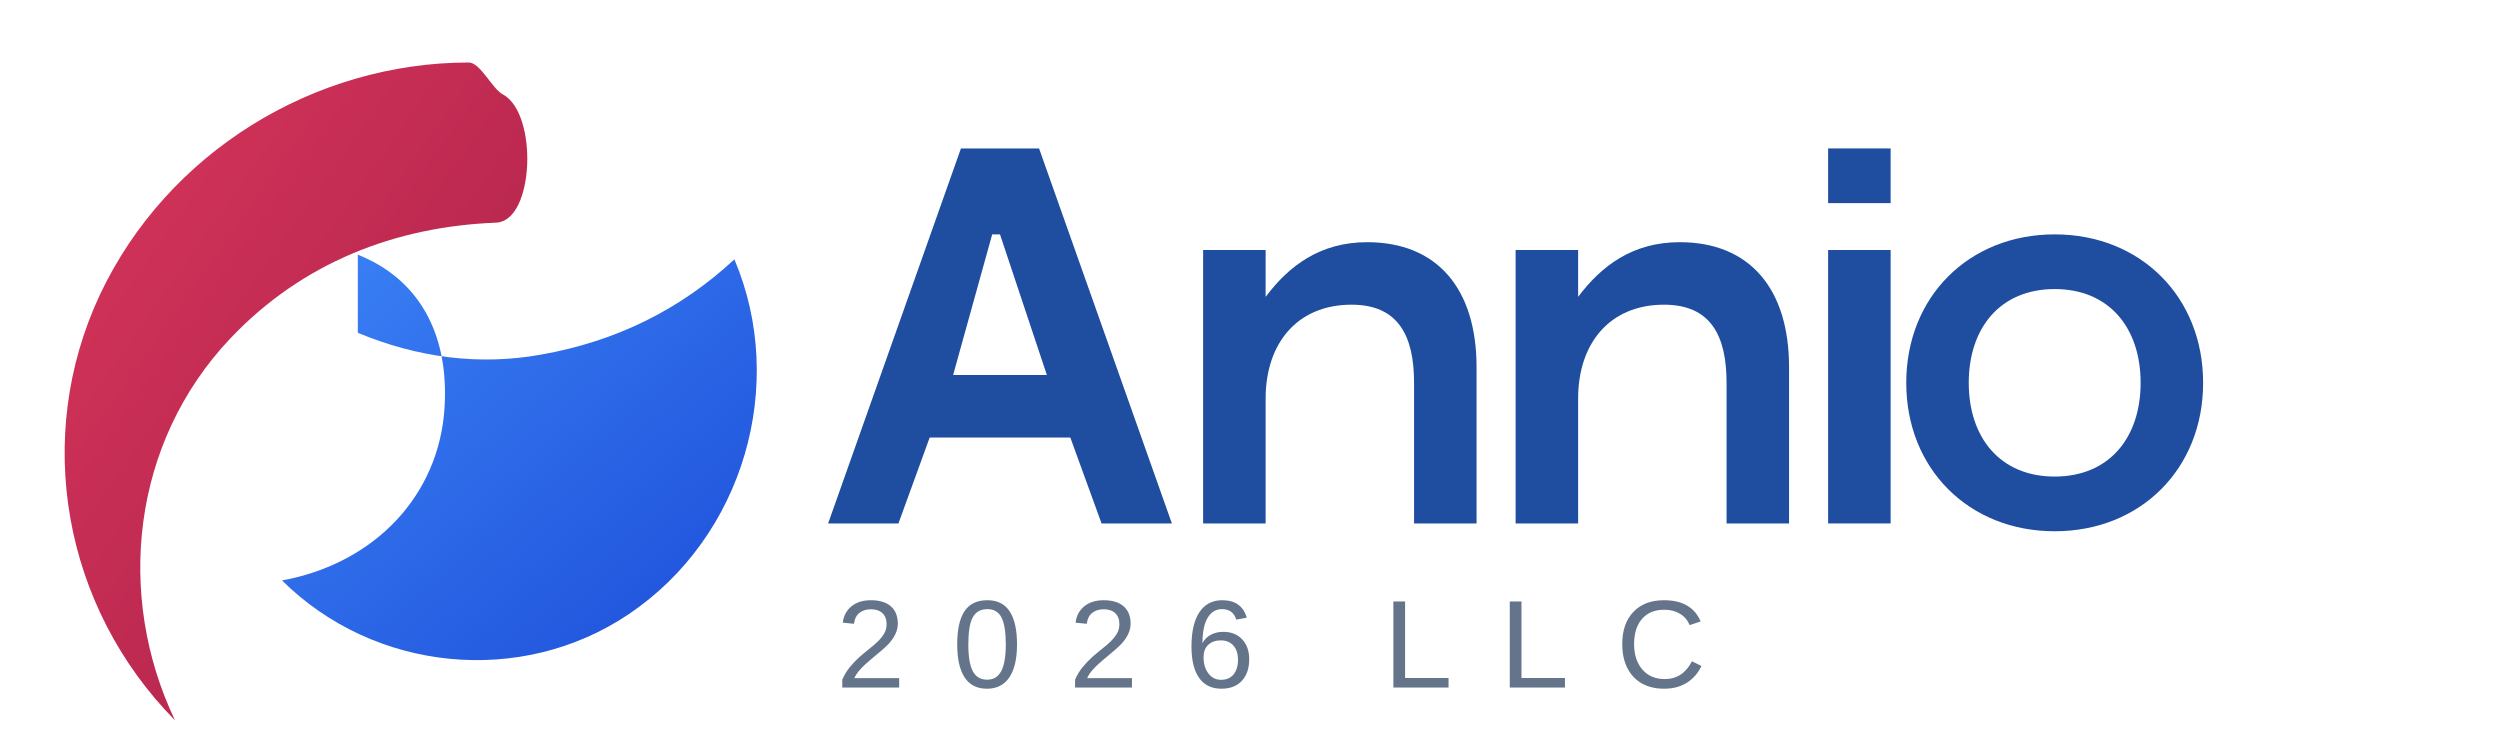
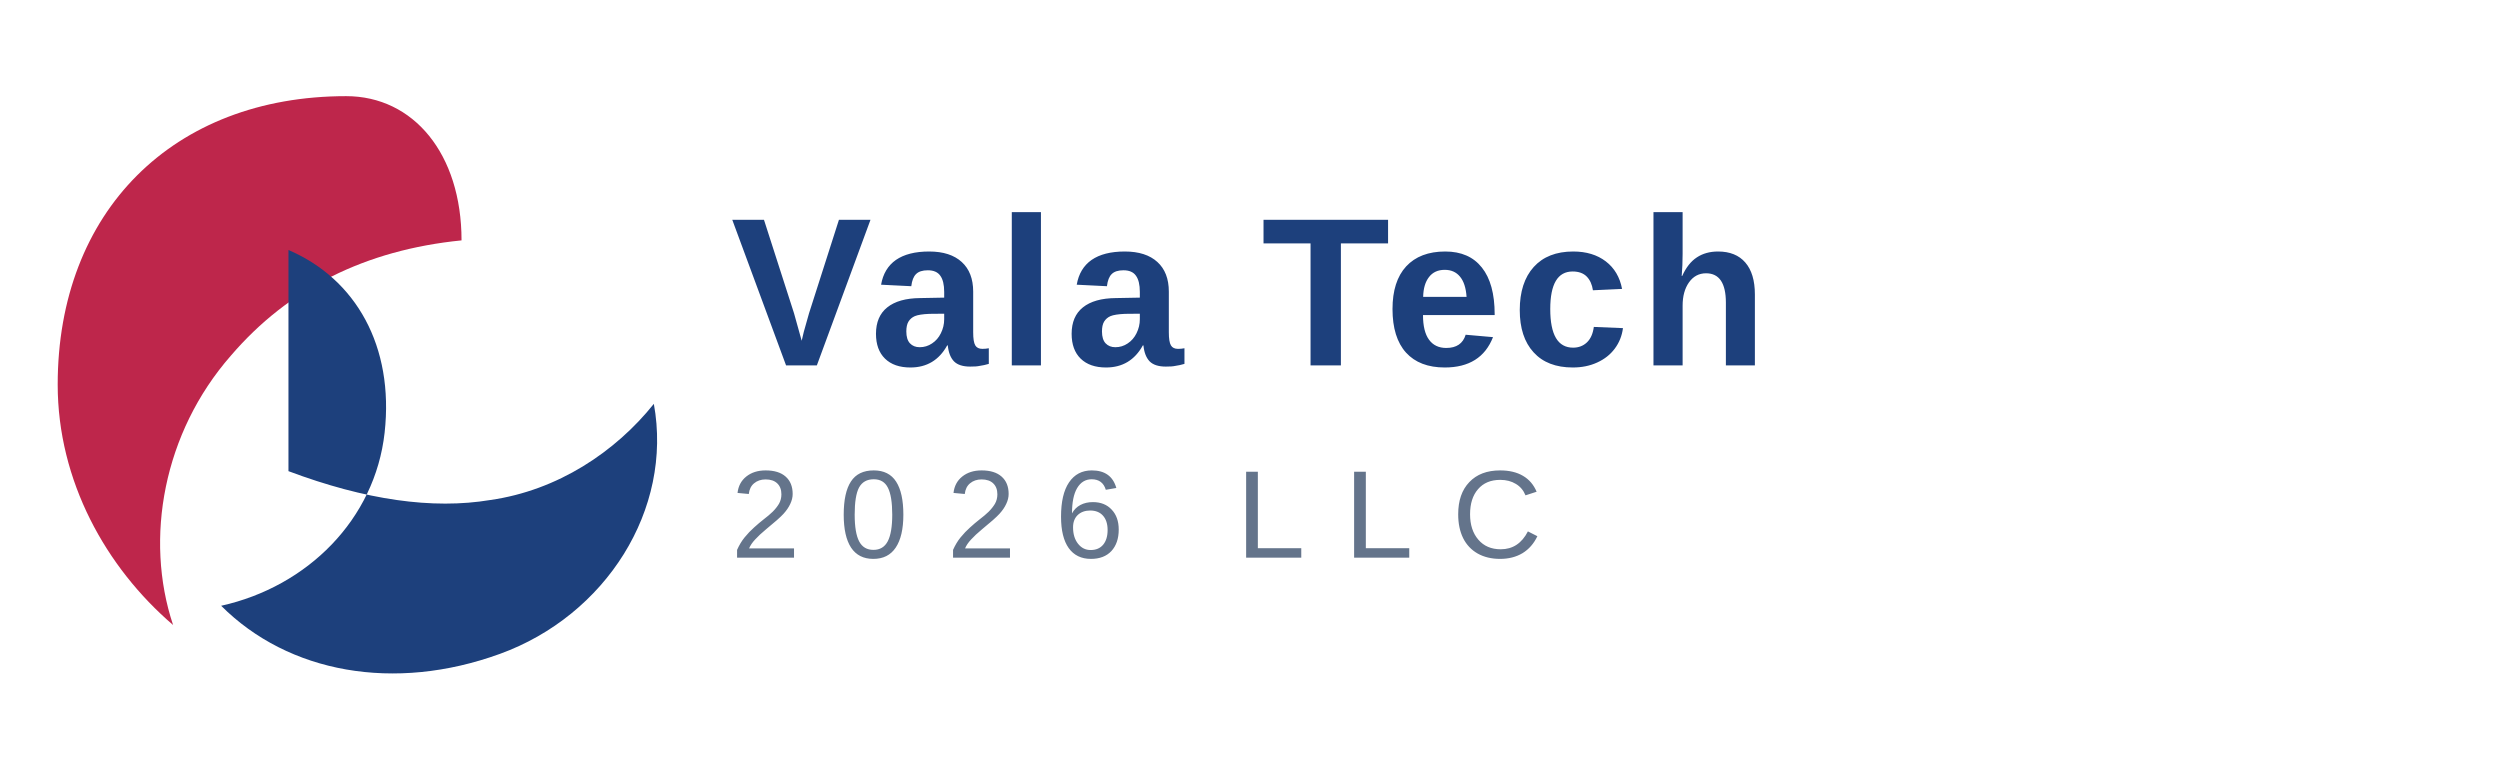
- <svg xmlns="http://www.w3.org/2000/svg" width="320" height="96" viewBox="0 0 320 96" role="img" aria-labelledby="title desc">
+ <svg xmlns="http://www.w3.org/2000/svg" width="260" height="80" viewBox="0 0 260 80" role="img" aria-label="Vala Tech 2026 LLC">
  <defs>
-     <linearGradient id="gRed" x1="0" y1="0" x2="1" y2="1">
-       <stop offset="0%" stop-color="#d9365c" />
-       <stop offset="100%" stop-color="#a71f48" />
-     </linearGradient>
-     <linearGradient id="gBlue" x1="0" y1="0" x2="1" y2="1">
-       <stop offset="0%" stop-color="#3b82f6" />
-       <stop offset="100%" stop-color="#1d4ed8" />
+     <linearGradient id="iconGrad" x1="0%" y1="0%" x2="100%" y2="100%">
+       <stop offset="0%" stop-color="#be264b" />
+       <stop offset="100%" stop-color="#1d407c" />
    </linearGradient>
  </defs>
-   <g transform="translate(4,8)">
-     <path d="M56 0c-19.8 0-38.6 11.5-47.2 29.7C0.2 48 4.1 69.7 18.4 84.2C10.8 68.3 12.8 48.7 25.5 35.3C34.7 25.6 46.6 21 59.5 20.5C64.4 20.3 64.9 6.6 60.4 4.1C59 3.4 57.5 0 56 0z" fill="url(#gRed)" />
-     <path d="M41.8 24.6c7.8 3.1 11.7 10.1 11.1 19.6c-0.7 11.2-8.9 19.9-20.8 22.1c11.8 11.7 30.6 13.6 44.4 4.3c14.7-9.9 20.3-29.4 13.5-45.4c-6.9 6.4-15.1 10.5-24.8 12.2c-7.8 1.4-15.7 0.4-23.4-2.8z" fill="url(#gBlue)" />
-     <g fill="#1f4da0" transform="translate(102,11)">
-       <path d="M0 48L17 0h10l17 48h-9l-4-11H13L9 48H0zm16-19h12L22 11h-1l-5 18z" />
-       <path d="M48 48V13h8v6c3-4 7-7 13-7c9 0 14 6 14 16v20h-8V30c0-6-2-10-8-10c-7 0-11 5-11 12v16h-8z" />
-       <path d="M88 48V13h8v6c3-4 7-7 13-7c9 0 14 6 14 16v20h-8V30c0-6-2-10-8-10c-7 0-11 5-11 12v16h-8z" />
-       <path d="M128 48V13h8v35h-8zM128 7V0h8v7h-8z" />
-       <path d="M157 49c-11 0-19-8-19-19c0-11 8-19 19-19c11 0 19 8 19 19c0 11-8 19-19 19zm0-7c7 0 11-5 11-12c0-7-4-12-11-12c-7 0-11 5-11 12c0 7 4 12 11 12z" />
-     </g>
-     <text x="103" y="80" font-family="Poppins, Montserrat, Arial, sans-serif" font-size="16" letter-spacing="6" fill="#64748b">2026 LLC</text>
+   <g transform="translate(4, 8)">
+     <path d="M32 2 C14 2 2 14 2 32 C2 42 7 51 14 57 C11 48 13 37 20 29 C26 22 34 18 44 17 C44 8 39 2 32 2 Z" fill="#be264b" />
+     <path d="M26 18 C33 21 37 28 36 37 C35 46 28 53 19 55 C26 62 37 64 48 60 C59 56 66 45 64 34 C60 39 54 43 47 44 C41 45 34 44 26 41 Z" fill="#1d407c" />
  </g>
+   <text x="76" y="38" font-family="Helvetica Neue, Arial, sans-serif" font-size="22" font-weight="700" fill="#1d407c" letter-spacing="1">Vala Tech</text>
+   <text x="76" y="58" font-family="Helvetica Neue, Arial, sans-serif" font-size="13" font-weight="400" fill="#64748b" letter-spacing="4">2026 LLC</text>
</svg>
